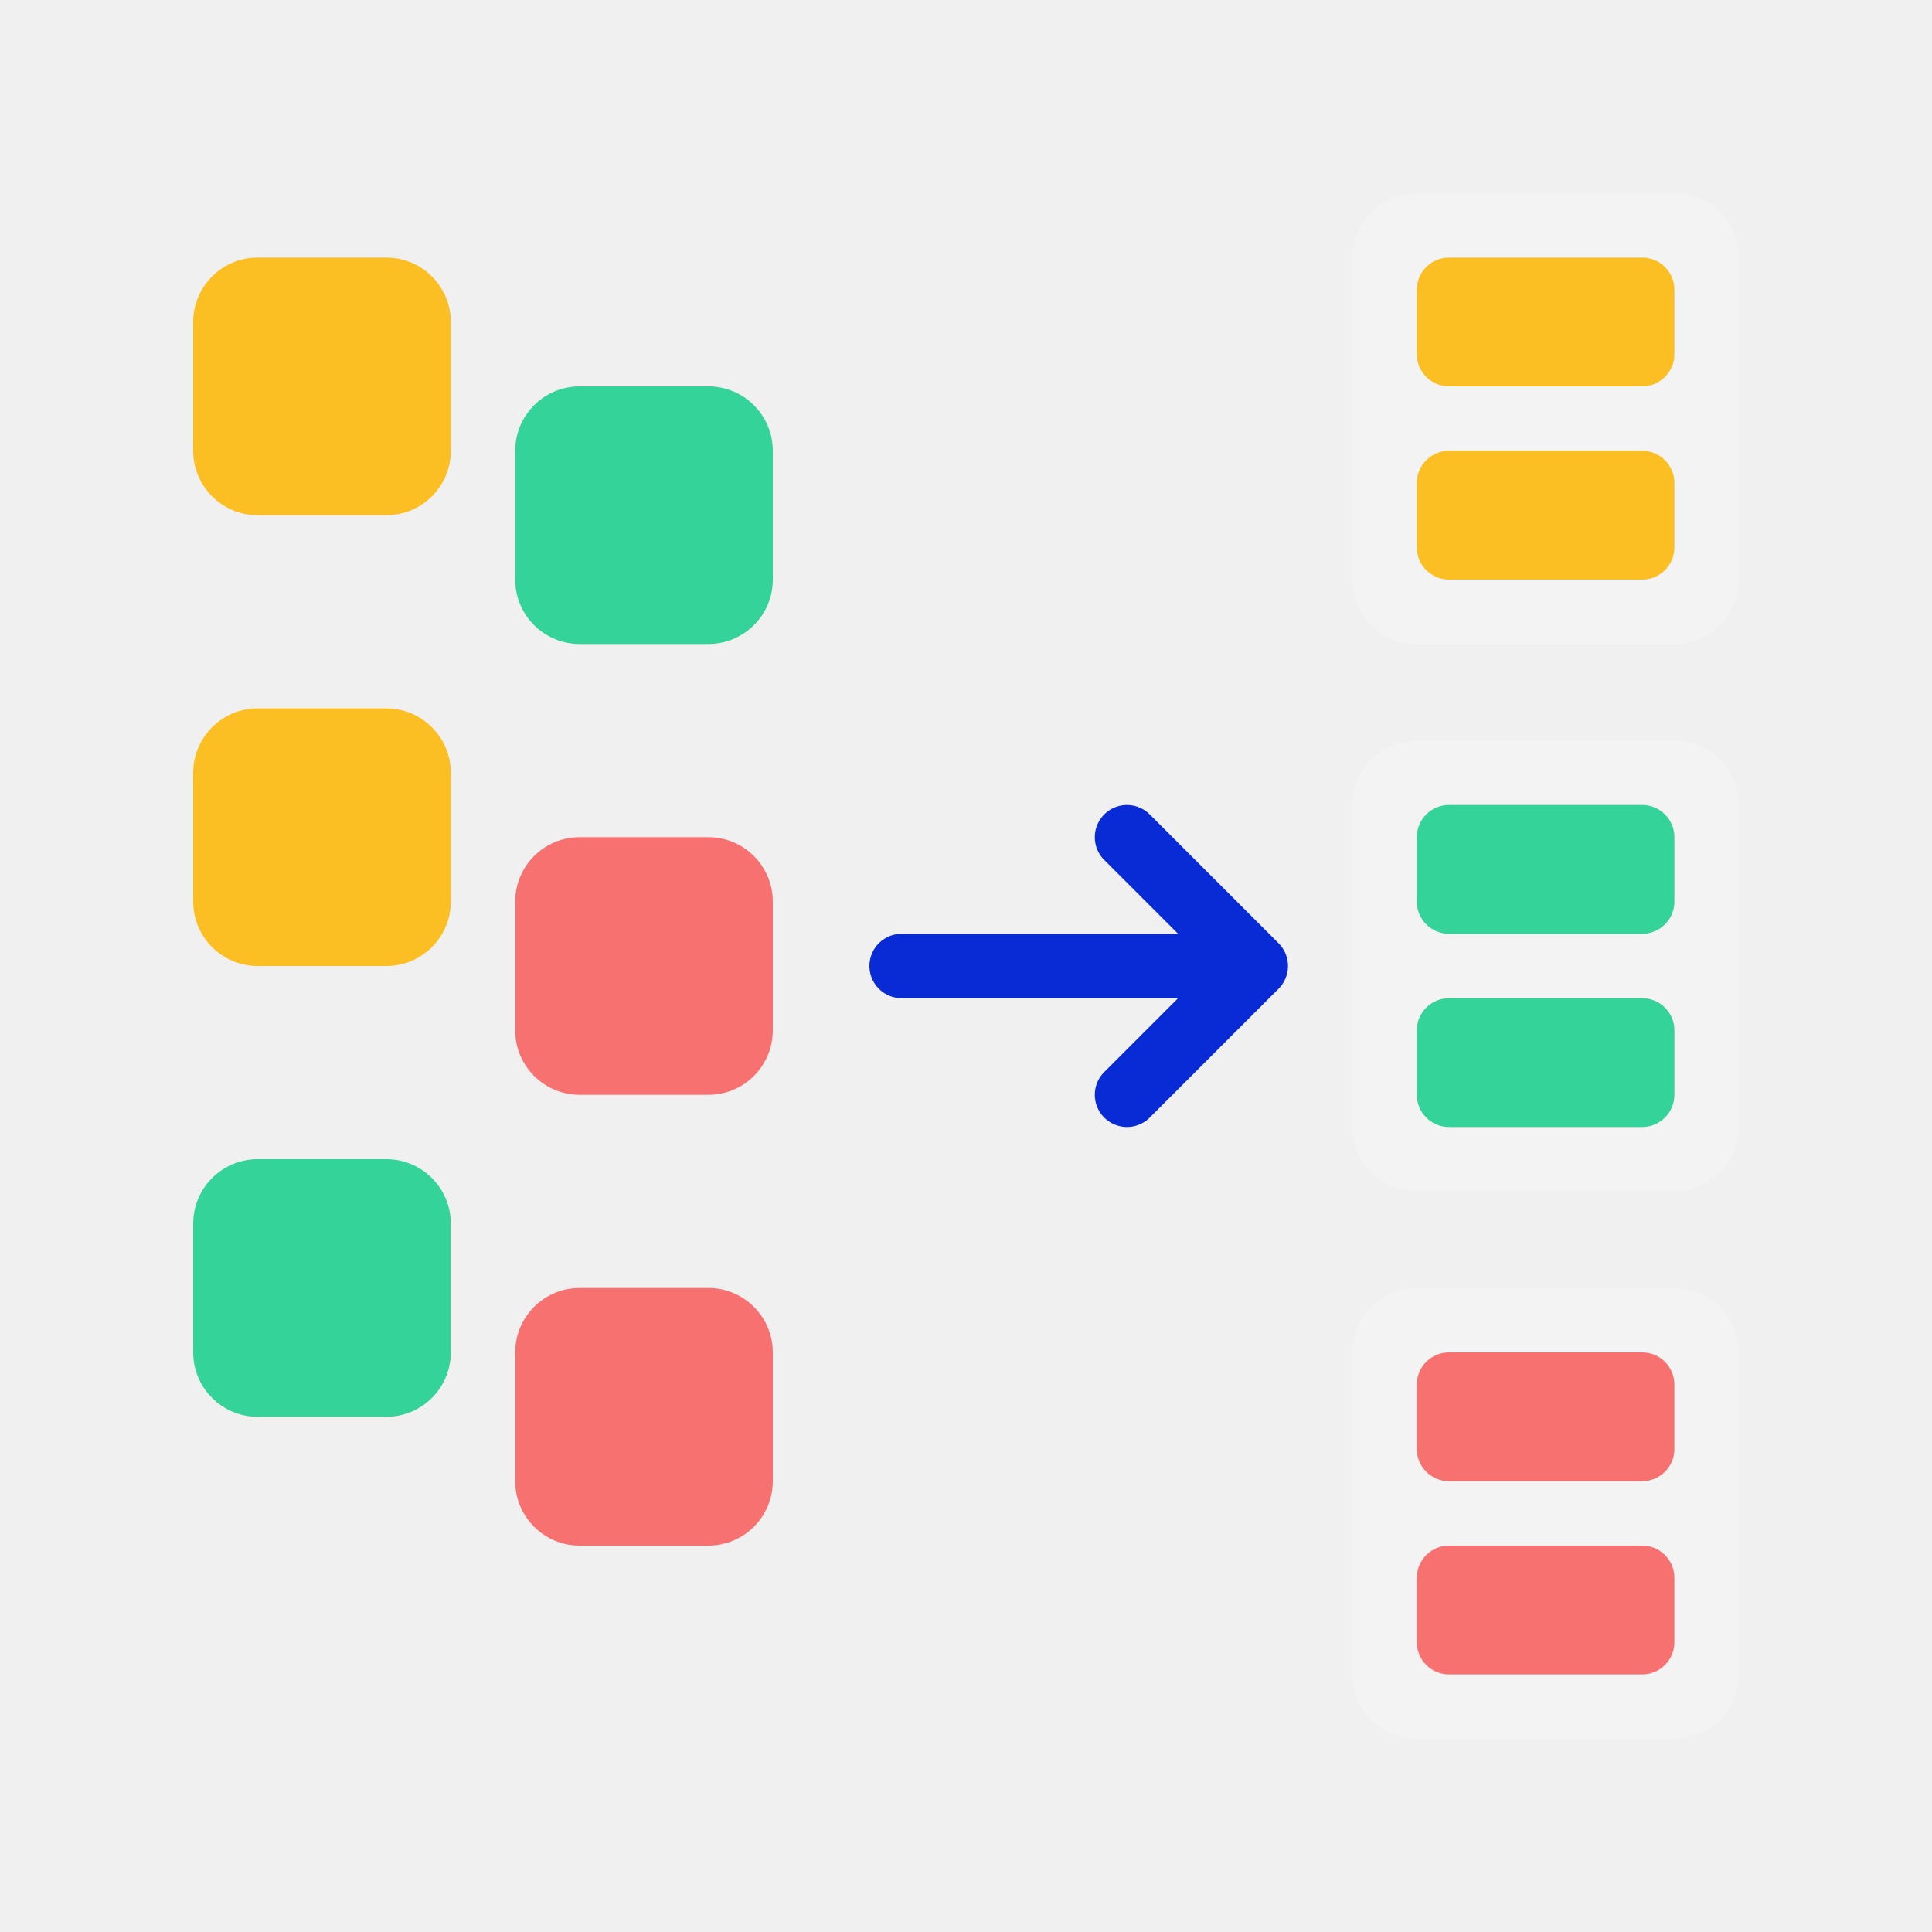
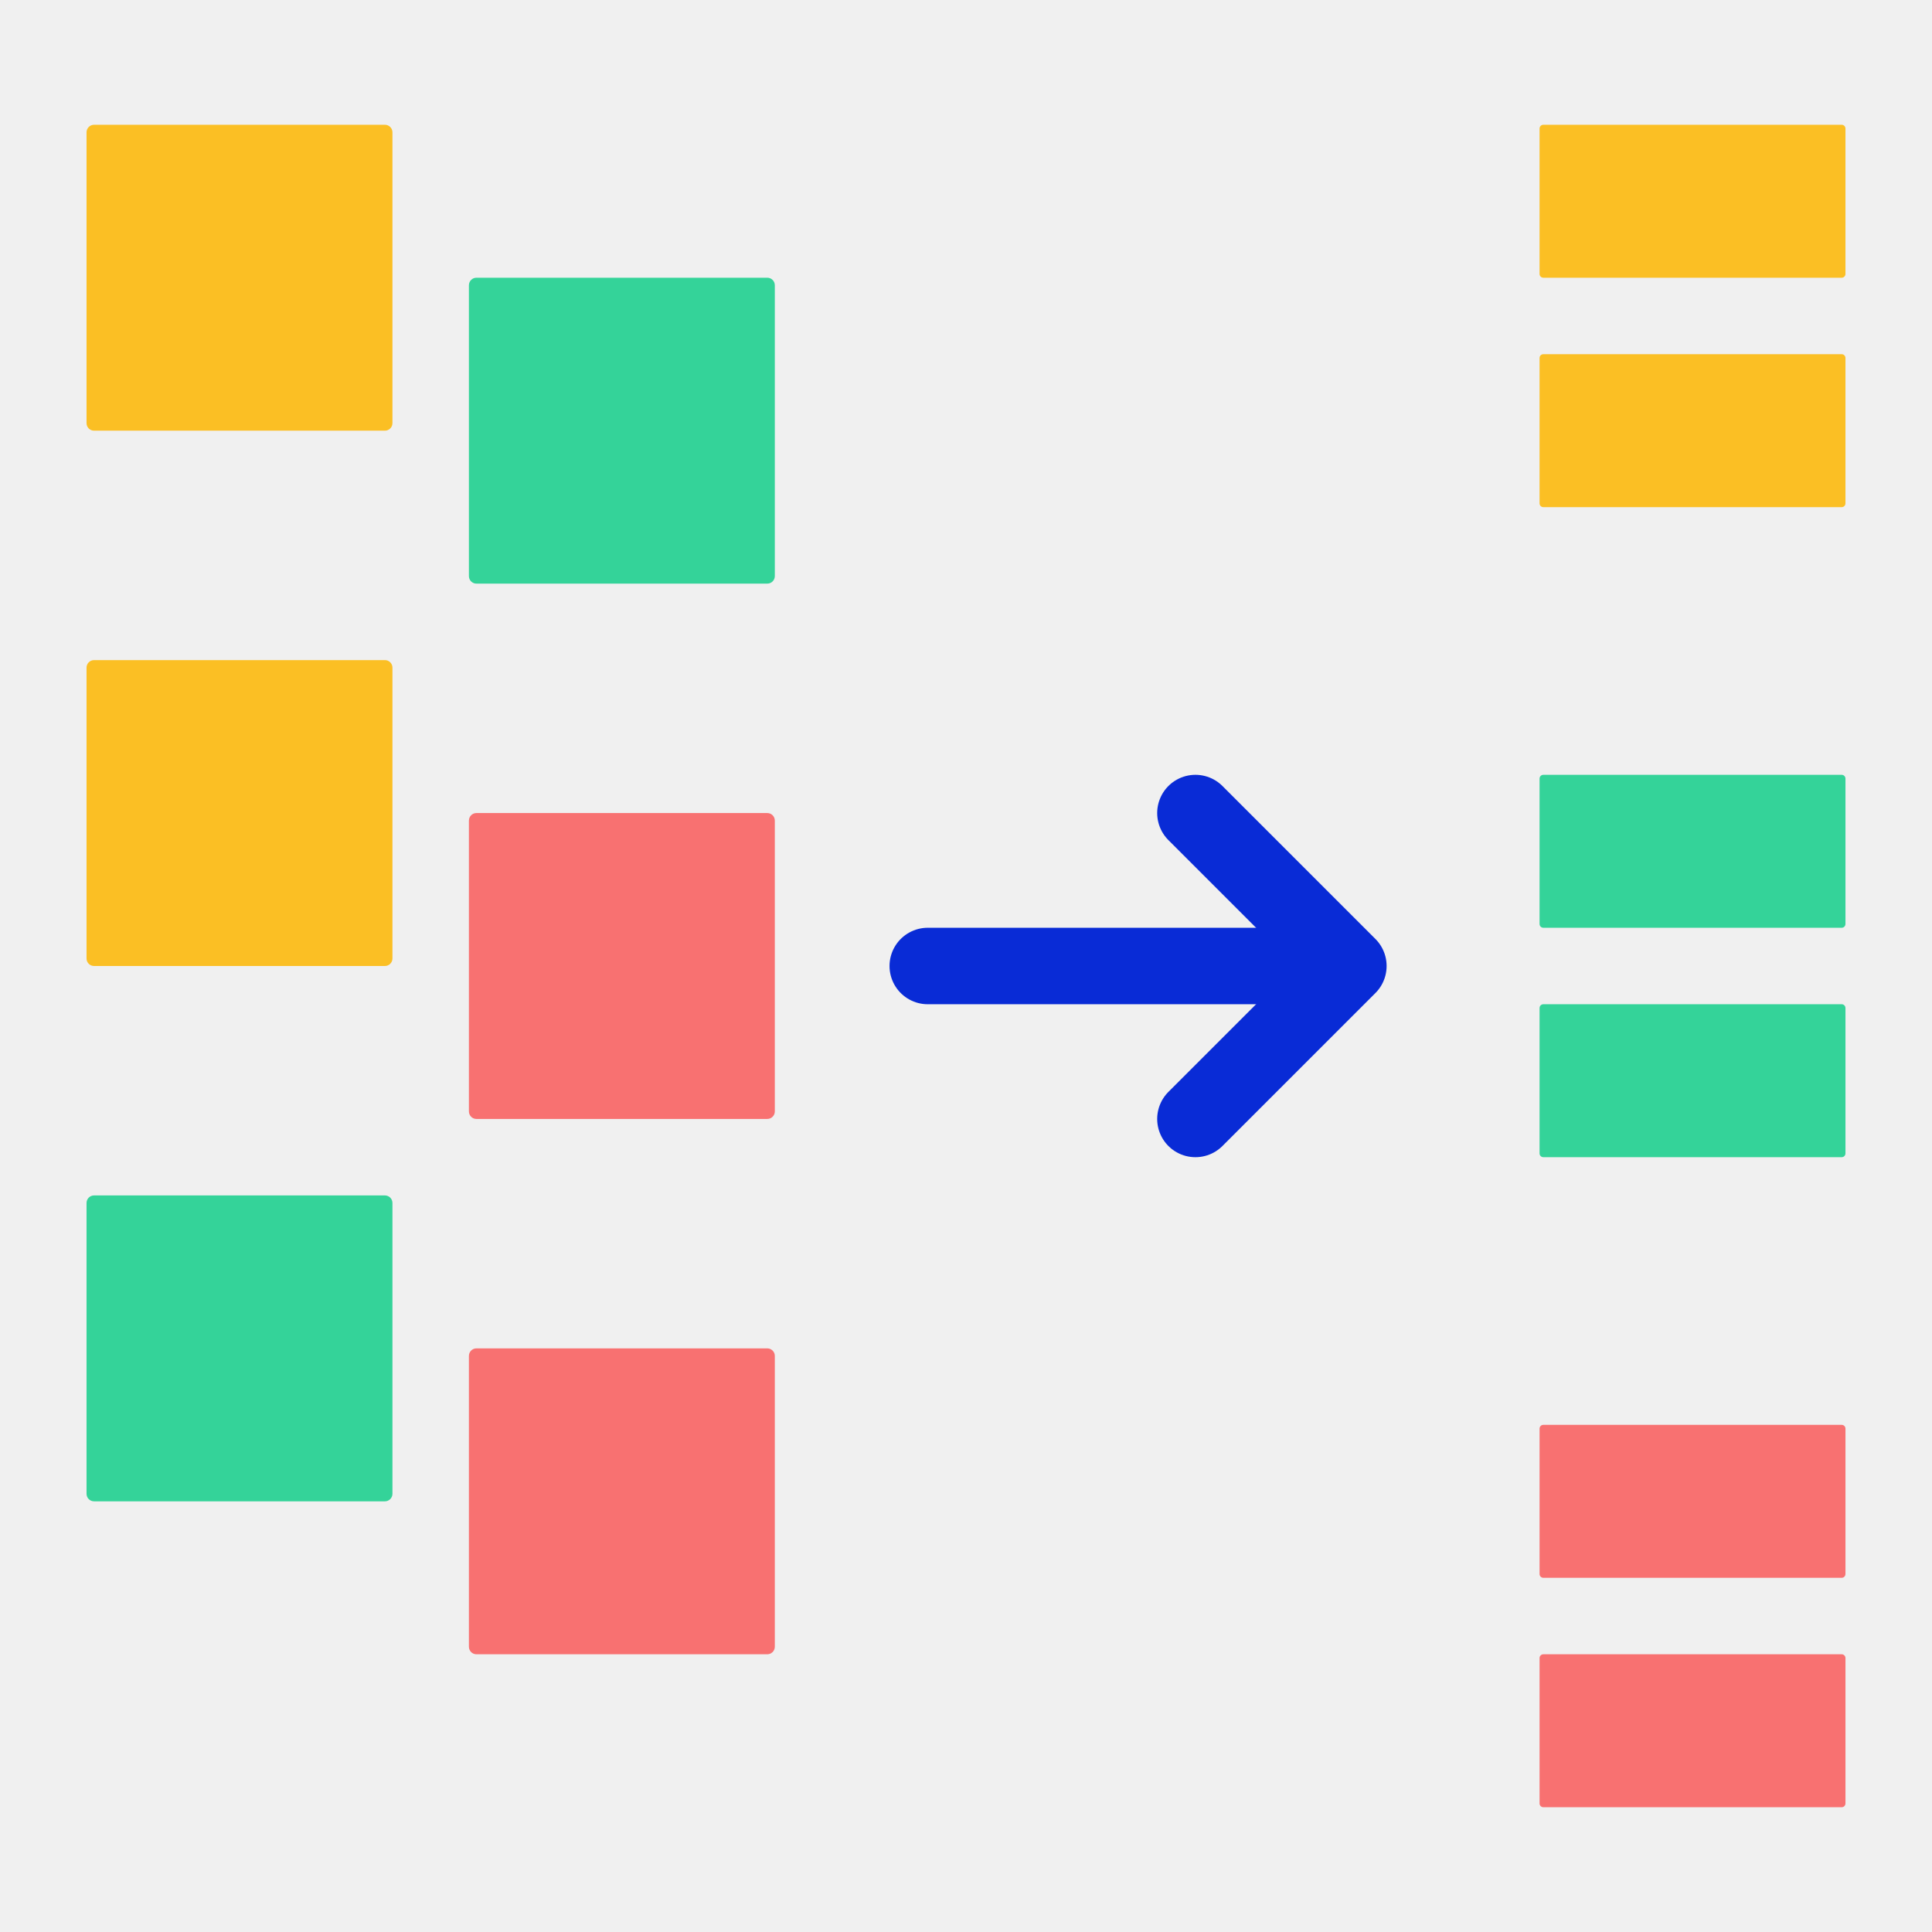
- <svg xmlns="http://www.w3.org/2000/svg" width="100%" height="100%" viewBox="0 0 250 250" version="1.1" xml:space="preserve" style="fill-rule:evenodd;clip-rule:evenodd;stroke-linecap:round;">
-   <path d="M58.333,41.667l0,16.667c0,4.599 -3.734,8.333 -8.333,8.333l-16.667,0c-4.599,0 -8.333,-3.734 -8.333,-8.333l0,-16.667c0,-4.599 3.734,-8.333 8.333,-8.333l16.667,0c4.599,0 8.333,3.734 8.333,8.333Z" style="fill:#fbbf24;" />
-   <path d="M100,58.333l0,16.667c0,4.599 -3.734,8.333 -8.333,8.333l-16.667,0c-4.599,0 -8.333,-3.734 -8.333,-8.333l0,-16.667c0,-4.599 3.734,-8.333 8.333,-8.333l16.667,0c4.599,0 8.333,3.734 8.333,8.333Z" style="fill:#34d399;" />
-   <path d="M58.333,100l0,16.667c0,4.599 -3.734,8.333 -8.333,8.333l-16.667,0c-4.599,0 -8.333,-3.734 -8.333,-8.333l0,-16.667c0,-4.599 3.734,-8.333 8.333,-8.333l16.667,0c4.599,0 8.333,3.734 8.333,8.333Z" style="fill:#fbbf24;" />
-   <path d="M100,116.667l0,16.667c0,4.599 -3.734,8.333 -8.333,8.333l-16.667,0c-4.599,0 -8.333,-3.734 -8.333,-8.333l0,-16.667c0,-4.599 3.734,-8.333 8.333,-8.333l16.667,0c4.599,0 8.333,3.734 8.333,8.333Z" style="fill:#f87171;" />
-   <path d="M58.333,158.333l0,16.667c0,4.599 -3.734,8.333 -8.333,8.333l-16.667,0c-4.599,0 -8.333,-3.734 -8.333,-8.333l0,-16.667c0,-4.599 3.734,-8.333 8.333,-8.333l16.667,0c4.599,0 8.333,3.734 8.333,8.333Z" style="fill:#34d399;" />
-   <path d="M100,175l0,16.667c0,4.599 -3.734,8.333 -8.333,8.333l-16.667,0c-4.599,0 -8.333,-3.734 -8.333,-8.333l0,-16.667c0,-4.599 3.734,-8.333 8.333,-8.333l16.667,0c4.599,0 8.333,3.734 8.333,8.333Z" style="fill:#f87171;" />
-   <path d="M116.667,125l41.667,0" style="fill:none;fill-rule:nonzero;stroke:#092bd6;stroke-width:8.33px;" />
-   <path d="M145.833,108.333l16.667,16.667l-16.667,16.667" style="fill:none;fill-rule:nonzero;stroke:#092bd6;stroke-width:8.33px;stroke-linejoin:round;" />
-   <g>
-     <path d="M225,33.333l0,41.667c0,4.599 -3.734,8.333 -8.333,8.333l-33.333,0c-4.599,0 -8.333,-3.734 -8.333,-8.333l0,-41.667c0,-4.599 3.734,-8.333 8.333,-8.333l33.333,0c4.599,0 8.333,3.734 8.333,8.333Z" style="fill:#fff;fill-opacity:0.2;" />
-     <path d="M216.667,37.5l0,8.333c0,2.3 -1.867,4.167 -4.167,4.167l-25,0c-2.3,0 -4.167,-1.867 -4.167,-4.167l0,-8.333c0,-2.3 1.867,-4.167 4.167,-4.167l25,0c2.3,0 4.167,1.867 4.167,4.167Z" style="fill:#fbbf24;" />
-     <path d="M216.667,62.5l0,8.333c0,2.3 -1.867,4.167 -4.167,4.167l-25,0c-2.3,0 -4.167,-1.867 -4.167,-4.167l0,-8.333c0,-2.3 1.867,-4.167 4.167,-4.167l25,0c2.3,0 4.167,1.867 4.167,4.167Z" style="fill:#fbbf24;" />
-   </g>
-   <g>
-     <path d="M225,104.167l0,41.667c0,4.599 -3.734,8.333 -8.333,8.333l-33.333,0c-4.599,0 -8.333,-3.734 -8.333,-8.333l0,-41.667c0,-4.599 3.734,-8.333 8.333,-8.333l33.333,0c4.599,0 8.333,3.734 8.333,8.333Z" style="fill:#fff;fill-opacity:0.2;" />
-     <path d="M216.667,108.333l0,8.333c0,2.3 -1.867,4.167 -4.167,4.167l-25,0c-2.3,0 -4.167,-1.867 -4.167,-4.167l0,-8.333c0,-2.3 1.867,-4.167 4.167,-4.167l25,0c2.3,0 4.167,1.867 4.167,4.167Z" style="fill:#34d399;" />
-     <path d="M216.667,133.333l0,8.333c0,2.3 -1.867,4.167 -4.167,4.167l-25,0c-2.3,0 -4.167,-1.867 -4.167,-4.167l0,-8.333c0,-2.3 1.867,-4.167 4.167,-4.167l25,0c2.3,0 4.167,1.867 4.167,4.167Z" style="fill:#34d399;" />
-   </g>
-   <g>
-     <path d="M225,175l0,41.667c0,4.599 -3.734,8.333 -8.333,8.333l-33.333,0c-4.599,0 -8.333,-3.734 -8.333,-8.333l0,-41.667c0,-4.599 3.734,-8.333 8.333,-8.333l33.333,0c4.599,0 8.333,3.734 8.333,8.333Z" style="fill:#fff;fill-opacity:0.2;" />
-     <path d="M216.667,179.167l0,8.333c0,2.3 -1.867,4.167 -4.167,4.167l-25,0c-2.3,0 -4.167,-1.867 -4.167,-4.167l0,-8.333c0,-2.3 1.867,-4.167 4.167,-4.167l25,0c2.3,0 4.167,1.867 4.167,4.167Z" style="fill:#f87171;" />
-     <path d="M216.667,204.167l0,8.333c0,2.3 -1.867,4.167 -4.167,4.167l-25,0c-2.3,0 -4.167,-1.867 -4.167,-4.167l0,-8.333c0,-2.3 1.867,-4.167 4.167,-4.167l25,0c2.3,0 4.167,1.867 4.167,4.167Z" style="fill:#f87171;" />
+ <svg xmlns="http://www.w3.org/2000/svg" width="100%" height="100%" viewBox="0 0 512 512" version="1.1" xml:space="preserve" style="fill-rule:evenodd;clip-rule:evenodd;stroke-linecap:round;">
+   <g transform="matrix(1,0,0,1,-0.133333,-4.733333)">
+     <g transform="matrix(10.13333,0,0,10.13333,-37.73333,-43.26667)">
+       <path d="M14,8.197L14,15.803C14,15.912 13.912,16 13.803,16L6.197,16C6.088,16 6,15.912 6,15.803L6,8.197C6,8.088 6.088,8 6.197,8L13.803,8C13.912,8 14,8.088 14,8.197Z" style="fill:rgb(251,191,36);" />
+     </g>
+     <g transform="matrix(10.13333,0,0,10.13333,-37.73333,-43.26667)">
+       <path d="M24,12.197L24,19.803C24,19.912 23.912,20 23.803,20L16.197,20C16.088,20 16,19.912 16,19.803L16,12.197C16,12.088 16.088,12 16.197,12L23.803,12C23.912,12 24,12.088 24,12.197Z" style="fill:rgb(52,211,153);" />
+     </g>
+     <g transform="matrix(10.13333,0,0,10.13333,-37.73333,-43.26667)">
+       <path d="M14,22.197L14,29.803C14,29.912 13.912,30 13.803,30L6.197,30C6.088,30 6,29.912 6,29.803L6,22.197C6,22.088 6.088,22 6.197,22L13.803,22C13.912,22 14,22.088 14,22.197Z" style="fill:rgb(251,191,36);" />
+     </g>
+     <g transform="matrix(10.13333,0,0,10.13333,-37.73333,-43.26667)">
+       <path d="M24,26.197L24,33.803C24,33.912 23.912,34 23.803,34L16.197,34C16.088,34 16,33.912 16,33.803L16,26.197C16,26.088 16.088,26 16.197,26L23.803,26C23.912,26 24,26.088 24,26.197Z" style="fill:rgb(248,113,113);" />
+     </g>
+     <g transform="matrix(10.13333,0,0,10.13333,-37.73333,-43.26667)">
+       <path d="M14,36.197L14,43.803C14,43.912 13.912,44 13.803,44L6.197,44C6.088,44 6,43.912 6,43.803L6,36.197C6,36.088 6.088,36 6.197,36L13.803,36C13.912,36 14,36.088 14,36.197Z" style="fill:rgb(52,211,153);" />
+     </g>
+     <g transform="matrix(10.13333,0,0,10.13333,-37.73333,-43.26667)">
+       <path d="M24,40.197L24,47.803C24,47.912 23.912,48 23.803,48L16.197,48C16.088,48 16,47.912 16,47.803L16,40.197C16,40.088 16.088,40 16.197,40L23.803,40C23.912,40 24,40.088 24,40.197Z" style="fill:rgb(248,113,113);" />
+     </g>
+     <g transform="matrix(10.13333,0,0,10.13333,-37.73333,-43.26667)">
+       <path d="M28,30L38,30" style="fill:none;fill-rule:nonzero;stroke:rgb(9,43,214);stroke-width:2px;" />
+     </g>
+     <g transform="matrix(10.13333,0,0,10.13333,-37.73333,-43.26667)">
+       <path d="M35,26L39,30L35,34" style="fill:none;fill-rule:nonzero;stroke:rgb(9,43,214);stroke-width:2px;stroke-linejoin:round;" />
+     </g>
+     <g transform="matrix(10.13333,0,0,10.13333,387.8667,17.53333)">
+       <path d="M10,2.099L10,5.901C10,5.956 9.956,6 9.901,6L2.099,6C2.044,6 2,5.956 2,5.901L2,2.099C2,2.044 2.044,2 2.099,2L9.901,2C9.956,2 10,2.044 10,2.099Z" style="fill:rgb(251,191,36);" />
+     </g>
+     <g transform="matrix(10.13333,0,0,10.13333,387.8667,17.53333)">
+       <path d="M10,8.099L10,11.901C10,11.956 9.956,12 9.901,12L2.099,12C2.044,12 2,11.956 2,11.901L2,8.099C2,8.044 2.044,8 2.099,8L9.901,8C9.956,8 10,8.044 10,8.099Z" style="fill:rgb(251,191,36);" />
+     </g>
+     <g transform="matrix(10.13333,0,0,10.13333,387.8667,189.8)">
+       <path d="M10,2.099L10,5.901C10,5.956 9.956,6 9.901,6L2.099,6C2.044,6 2,5.956 2,5.901L2,2.099C2,2.044 2.044,2 2.099,2L9.901,2C9.956,2 10,2.044 10,2.099Z" style="fill:rgb(52,211,153);" />
+     </g>
+     <g transform="matrix(10.13333,0,0,10.13333,387.8667,189.8)">
+       <path d="M10,8.099L10,11.901C10,11.956 9.956,12 9.901,12L2.099,12C2.044,12 2,11.956 2,11.901L2,8.099C2,8.044 2.044,8 2.099,8L9.901,8C9.956,8 10,8.044 10,8.099Z" style="fill:rgb(52,211,153);" />
+     </g>
+     <g transform="matrix(10.13333,0,0,10.13333,387.8667,362.0667)">
+       <path d="M10,2.099L10,5.901C10,5.956 9.956,6 9.901,6L2.099,6C2.044,6 2,5.956 2,5.901L2,2.099C2,2.044 2.044,2 2.099,2L9.901,2C9.956,2 10,2.044 10,2.099Z" style="fill:rgb(248,113,113);" />
+     </g>
+     <g transform="matrix(10.13333,0,0,10.13333,387.8667,362.0667)">
+       <path d="M10,8.099L10,11.901C10,11.956 9.956,12 9.901,12L2.099,12C2.044,12 2,11.956 2,11.901L2,8.099C2,8.044 2.044,8 2.099,8L9.901,8C9.956,8 10,8.044 10,8.099Z" style="fill:rgb(248,113,113);" />
+     </g>
  </g>
</svg>
